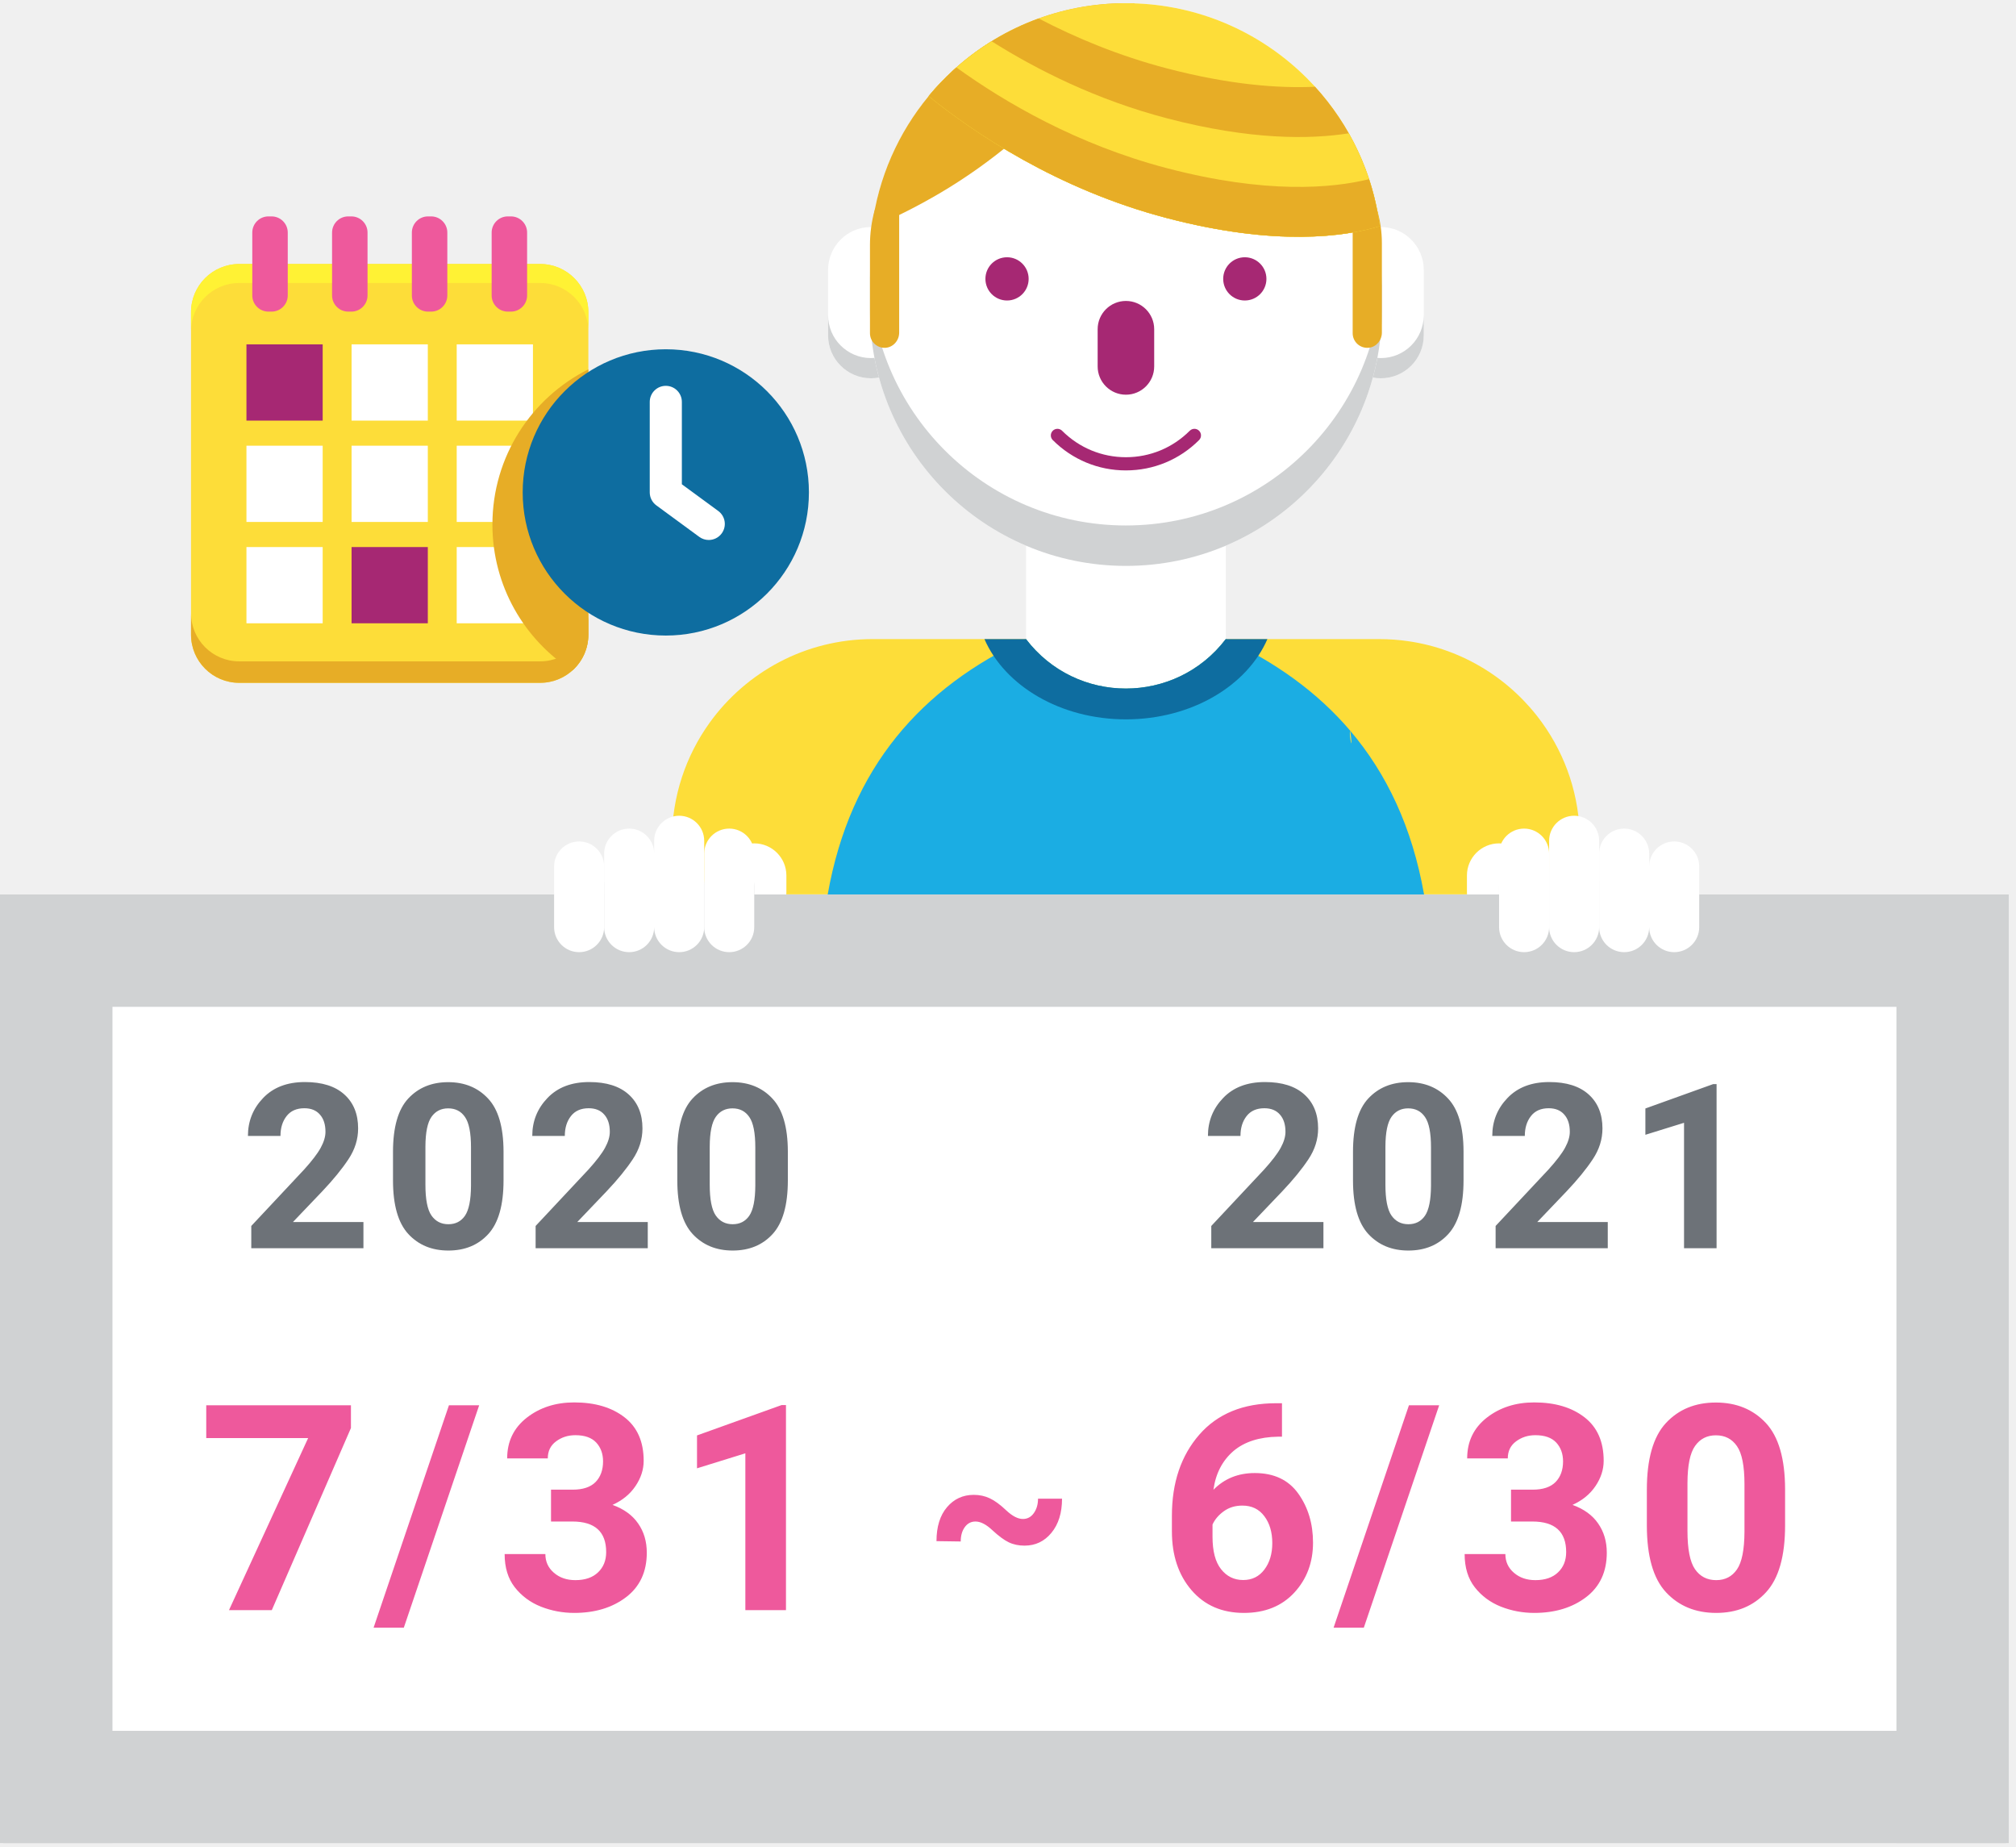
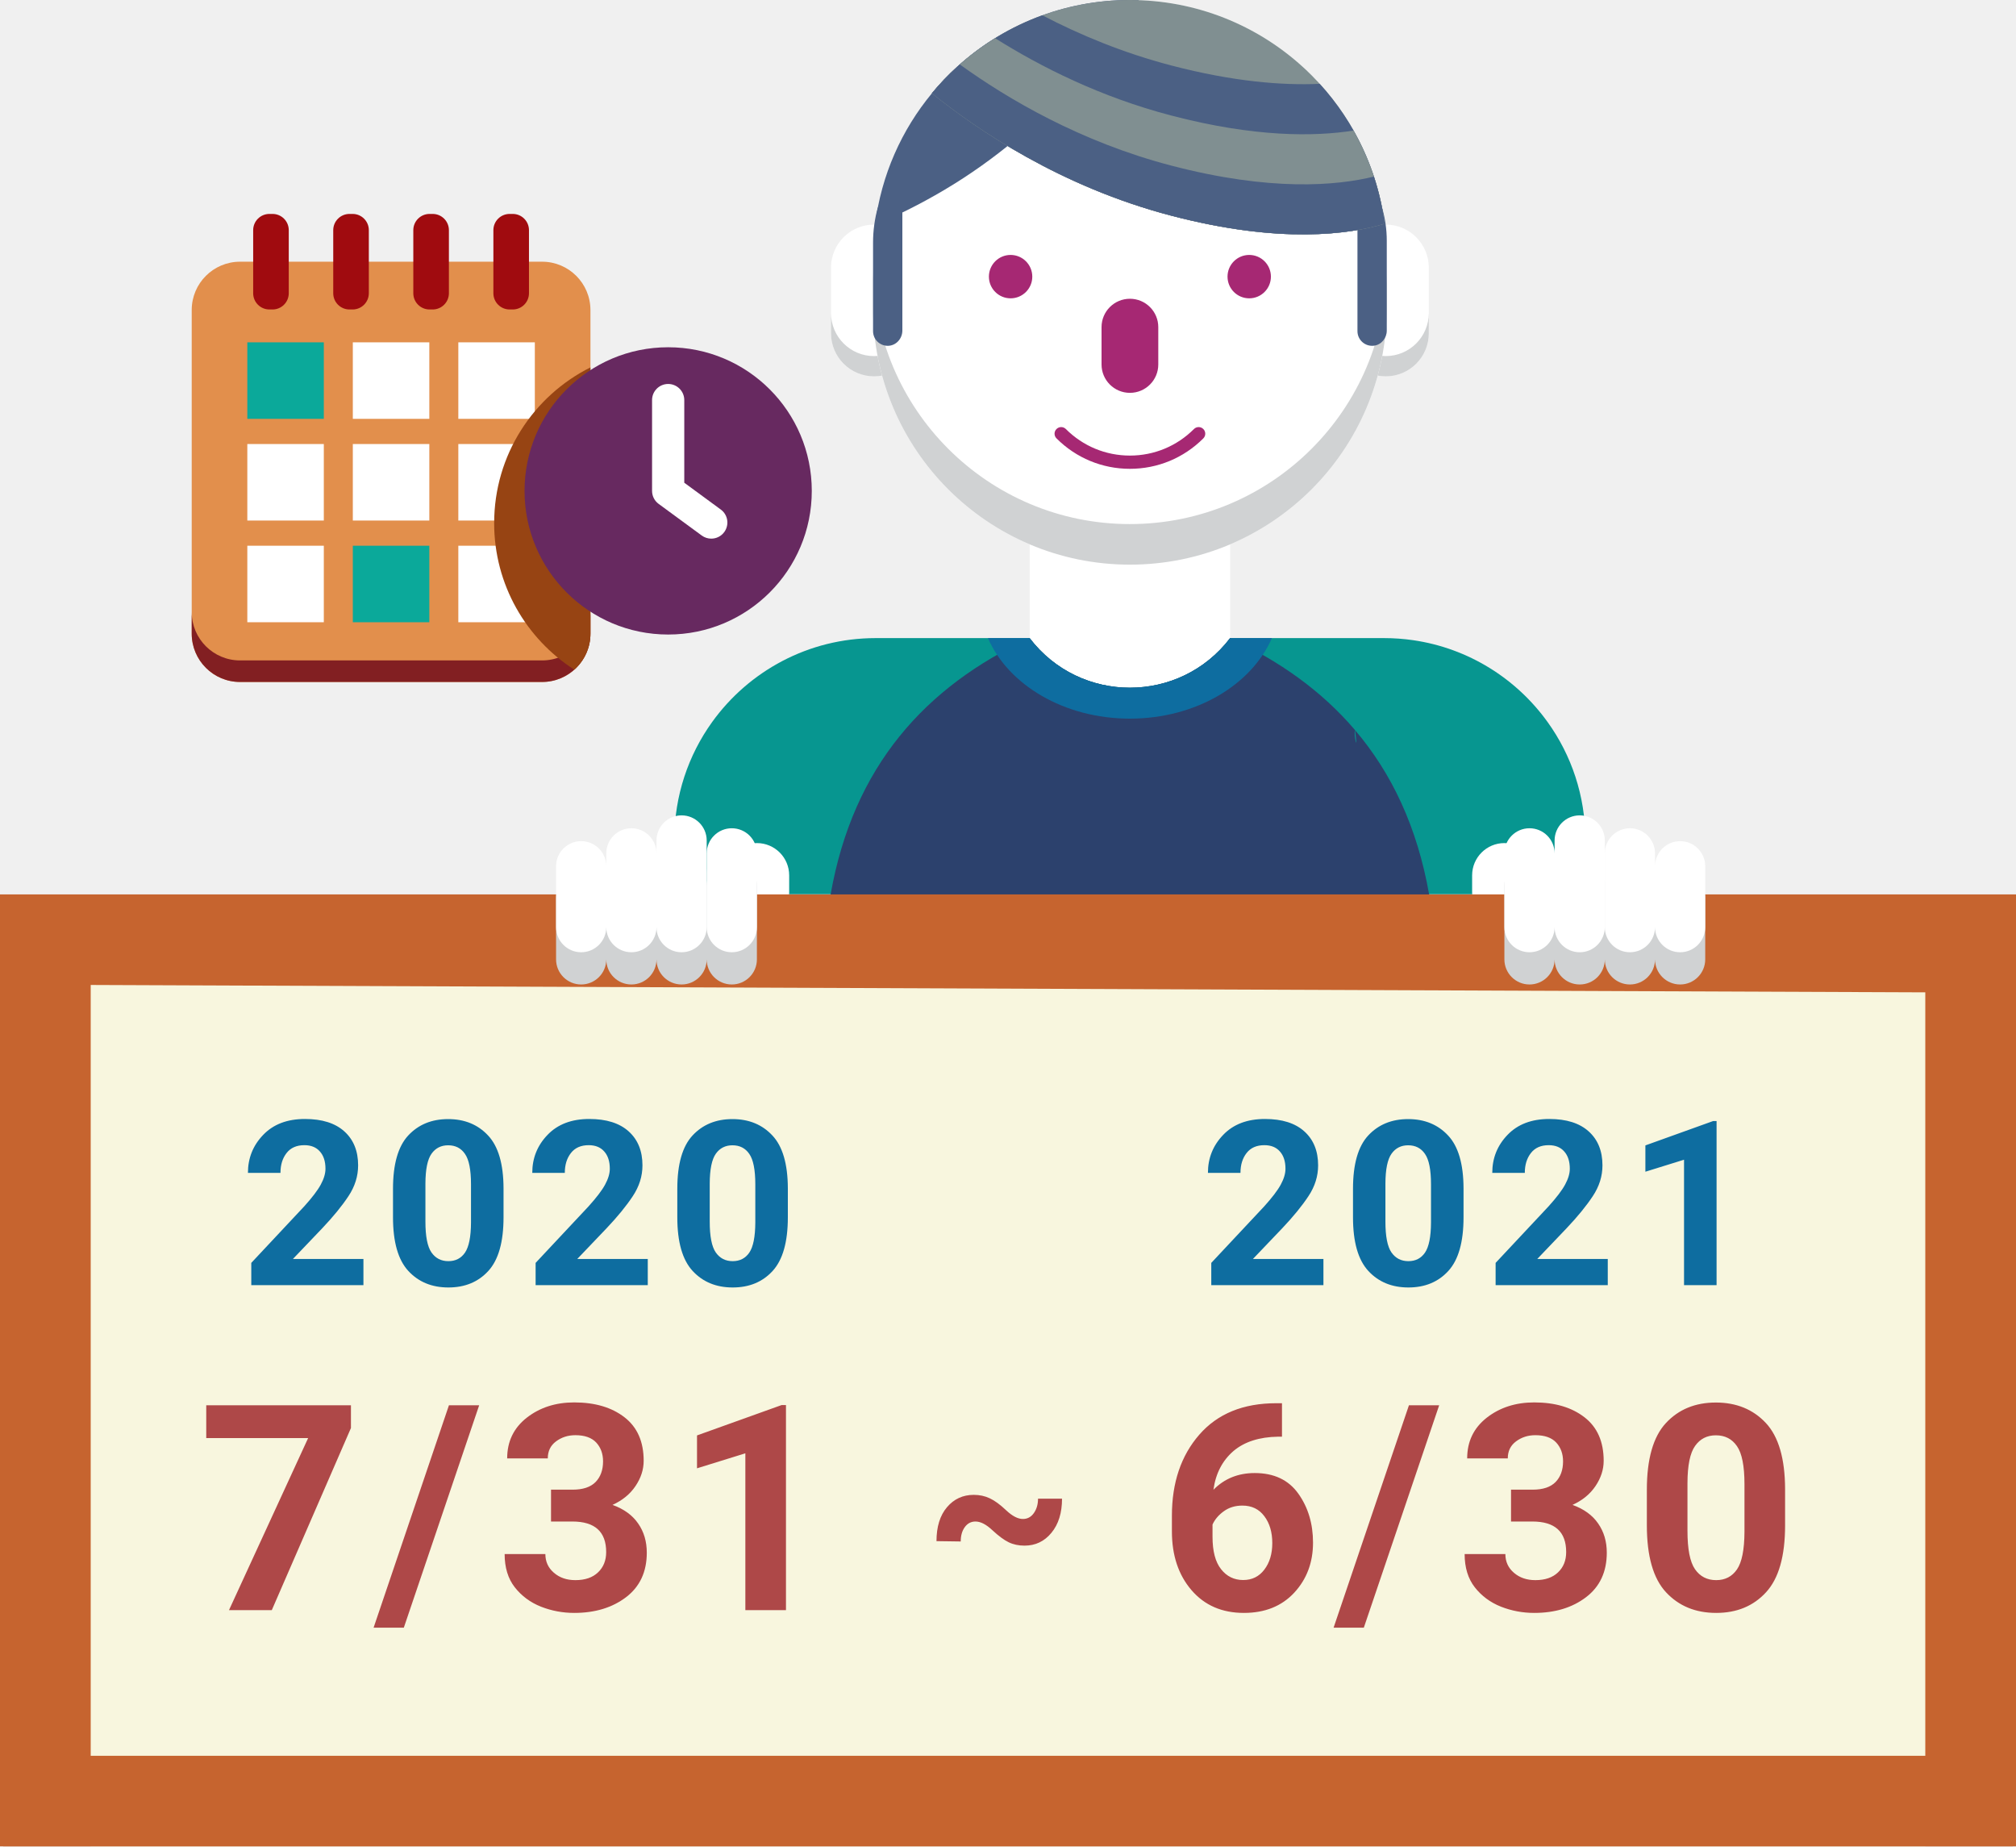
<svg xmlns="http://www.w3.org/2000/svg" xmlns:xlink="http://www.w3.org/1999/xlink" width="273" height="250" viewBox="0 0 273 250">
  <defs>
-     <path id="prefix__a" d="M0.417 0.431L69.738 0.431 69.738 76.615 0.417 76.615z" />
-     <path id="prefix__c" d="M0.252 0.431L35.842 0.431 35.842 30.748 0.252 30.748z" />
-     <path id="prefix__e" d="M0.1 0.431L61.19 0.431 61.19 32.059 0.1 32.059z" />
-     <path id="prefix__g" d="M0 0.216L272.037 0.216 272.037 128.696 0 128.696z" />
-     <path id="prefix__i" d="M0 249.569L272.037 249.569 272.037 0.435 0 0.435z" />
+     <path id="prefix__a" d="M0.226 0L69.792 0 69.792 76.449 0.226 76.449z" />
+     <path id="prefix__c" d="M0.497 0L36.212 0 36.212 30.422 0.497 30.422z" />
+     <path id="prefix__e" d="M0.198 0L61.504 0 61.504 31.738 0.198 31.738z" />
+     <path id="prefix__g" d="M0 0.074L273 0.074 273 129 0 129z" />
+     <path id="prefix__i" d="M0 250L273 250 273 0 0 0z" />
  </defs>
  <g fill="none" fill-rule="evenodd">
-     <path fill="#FDDD39" d="M213.94 116.044v20.084c-2.64 3.07-5.509 5.939-8.578 8.582l-.07.06c-3.12 2.68-6.451 5.13-9.96 7.32-.816.51-1.645 1.006-2.482 1.487-.003.003-.005.003-.011.006-1.548.892-3.127 1.734-4.738 2.523h-.003c-6.555 3.212-13.603 5.563-21.003 6.91-1.866.34-3.752.616-5.661.825-.737.08-1.473.152-2.215.212-2.17.18-4.366.273-6.581.279h-.35c-2.201-.006-4.382-.098-6.538-.276-.008 0-.02 0-.031-.003-.743-.06-1.48-.132-2.216-.212-1.932-.212-3.84-.49-5.73-.837-7.377-1.35-14.405-3.697-20.937-6.898-1.614-.792-3.199-1.634-4.75-2.526-.836-.484-1.664-.98-2.481-1.49-3.535-2.204-6.885-4.675-10.03-7.38-3.069-2.643-5.938-5.512-8.578-8.582v-22.43c0-5.917 1.892-11.388 5.102-15.851 4.933-6.853 12.98-11.319 22.07-11.319h68.59c1.345 0 2.666.098 3.959.287 7.446 1.086 13.912 5.194 18.114 11.04 3.207 4.458 5.094 9.93 5.094 15.842v2.347h.014z" />
-     <path fill="#FFF" d="M112.087 121.089v32.491c-.837-.484-1.665-.98-2.482-1.49-3.534-2.205-6.885-4.675-10.03-7.38-3.069-2.643-5.938-5.512-8.578-8.582v-15.04h21.09zM213.94 121.089v15.039c-2.64 3.07-5.509 5.939-8.578 8.581l-.07.06c-3.12 2.68-6.451 5.131-9.96 7.32-.816.511-1.645 1.007-2.482 1.489v-32.49h21.09zM117.946 51.217c-3.209 0-5.81-2.602-5.81-5.81v-8.859c0-3.21 2.601-5.81 5.81-5.81 3.21 0 5.81 2.6 5.81 5.81v8.858c0 3.21-2.6 5.81-5.81 5.81" />
-     <path fill="#D0D2D3" d="M117.946 48.48c-3.209 0-5.81-2.602-5.81-5.811v2.737c0 3.21 2.601 5.81 5.81 5.81 3.21 0 5.81-2.6 5.81-5.81V42.67c0 3.21-2.6 5.81-5.81 5.81" />
-     <path fill="#FFF" d="M186.991 51.217c-3.209 0-5.81-2.602-5.81-5.81v-8.859c0-3.21 2.601-5.81 5.81-5.81 3.21 0 5.81 2.6 5.81 5.81v8.858c0 3.21-2.6 5.81-5.81 5.81" />
-     <path fill="#D0D2D3" d="M186.991 48.48c-3.209 0-5.81-2.602-5.81-5.811v2.737c0 3.21 2.601 5.81 5.81 5.81 3.21 0 5.81-2.6 5.81-5.81V42.67c0 3.21-2.6 5.81-5.81 5.81" />
-     <path fill="#FFF" d="M138.946 68.165v18.363h-.01l.003.003c6.808 8.928 20.246 8.926 27.052-.003V68.165h-27.045z" />
-     <g transform="translate(117.391 .004)">
+     <path fill="#079690" d="M214.697 116.012v20.153c-2.648 3.08-5.528 5.959-8.608 8.61l-.07.062c-3.132 2.689-6.474 5.148-9.995 7.345-.82.512-1.651 1.01-2.491 1.493-.003.003-.005.003-.011.006-1.554.894-3.138 1.74-4.755 2.53h-.003c-6.578 3.225-13.651 5.584-21.078 6.935-1.872.343-3.764.618-5.68.828-.74.08-1.48.153-2.224.213-2.177.18-4.38.274-6.604.28h-.351c-2.21-.006-4.398-.1-6.561-.277-.008 0-.02 0-.031-.003-.746-.06-1.484-.132-2.224-.213-1.94-.212-3.854-.491-5.75-.84-7.403-1.354-14.456-3.71-21.011-6.922-1.62-.794-3.21-1.64-4.766-2.534-.84-.486-1.671-.984-2.491-1.496-3.547-2.212-6.91-4.691-10.065-7.406-3.08-2.652-5.96-5.531-8.608-8.611v-22.51c0-5.935 1.898-11.426 5.119-15.904 4.95-6.877 13.028-11.358 22.148-11.358h68.834c1.349 0 2.675.098 3.972.288 7.473 1.09 13.962 5.21 18.179 11.079 3.219 4.472 5.11 9.963 5.11 15.896v2.356h.015z" />
+     <path fill="#FFF" d="M112.484 121.074v32.604c-.84-.486-1.671-.984-2.491-1.496-3.547-2.212-6.91-4.691-10.064-7.406-3.081-2.652-5.96-5.531-8.61-8.611v-15.091h21.165zM214.697 121.074v15.09c-2.648 3.08-5.528 5.96-8.608 8.612l-.07.06c-3.132 2.69-6.474 5.149-9.995 7.346-.82.512-1.651 1.01-2.491 1.493v-32.601h21.164zM118.364 50.958c-3.221 0-5.832-2.61-5.832-5.83v-8.889c0-3.22 2.611-5.83 5.832-5.83 3.22 0 5.831 2.61 5.831 5.83v8.888c0 3.221-2.611 5.831-5.831 5.831" />
+     <path fill="#D0D2D3" d="M118.364 48.212c-3.22 0-5.832-2.61-5.832-5.831v2.747c0 3.22 2.612 5.83 5.832 5.83 3.22 0 5.831-2.61 5.831-5.83V42.38c0 3.22-2.61 5.83-5.831 5.83" />
+     <path fill="#FFF" d="M187.654 50.958h-.001c-3.221 0-5.831-2.61-5.831-5.83v-8.889c0-3.22 2.61-5.83 5.831-5.83h.001c3.22 0 5.831 2.61 5.831 5.83v8.888c0 3.221-2.611 5.831-5.831 5.831" />
+     <path fill="#D0D2D3" d="M187.653 48.212c-3.221 0-5.831-2.61-5.831-5.831v2.747c0 3.22 2.61 5.83 5.831 5.83 3.221 0 5.832-2.61 5.832-5.83V42.38c0 3.22-2.611 5.83-5.832 5.83" />
+     <path fill="#FFF" d="M139.438 67.966v18.426h-.01l.003.004c6.833 8.958 20.318 8.957 27.148-.004V67.966h-27.141z" />
+     <g transform="translate(118)">
      <mask id="prefix__b" fill="#fff">
        <use xlink:href="#prefix__a" />
      </mask>
-       <path fill="#FFF" d="M1.062 28.42c1.125-5.778 3.685-11.044 7.3-15.408 1.043-1.267 2.177-2.452 3.39-3.556C17.909 3.846 26.092.43 35.077.43c.399 0 .8.007 1.2.024.135 0 .27.006.401.013 8.937.405 16.986 4.192 22.91 10.116 5.276 5.275 8.86 12.25 9.863 20.032.189 1.466.287 2.959.287 4.475v6.864c0 19.143-15.517 34.66-34.66 34.66-19.141 0-34.66-15.517-34.66-34.66V35.09c0-1.473.09-2.921.27-4.343l.374-2.327z" mask="url(#prefix__b)" />
+       <path fill="#FFF" d="M.873 28.087c1.129-5.8 3.698-11.083 7.325-15.462 1.047-1.271 2.186-2.46 3.403-3.57C17.78 3.428 25.993 0 35.009 0c.4 0 .803.007 1.203.024.136 0 .27.007.403.014 8.969.406 17.046 4.206 22.99 10.15 5.295 5.295 8.892 12.293 9.899 20.102.189 1.47.288 2.969.288 4.49v6.888c0 19.21-15.571 34.78-34.783 34.78-19.21 0-34.783-15.57-34.783-34.78V34.78c0-1.478.09-2.932.27-4.36l.377-2.334z" mask="url(#prefix__b)" />
    </g>
-     <path fill="#D0D2D3" d="M152.469 71.145c-19.14 0-34.66-15.517-34.66-34.66v5.473c0 19.144 15.52 34.66 34.66 34.66 19.144 0 34.66-15.516 34.66-34.66v-5.474c0 19.144-15.516 34.66-34.66 34.66" />
-     <path fill="#E7AD26" d="M118.453 28.425h3.31v16.61c0 1.083-.836 2.026-1.92 2.057-1.12.03-2.035-.866-2.035-1.976v-11.95c0-1.602.217-3.197.645-4.741M187.129 32.907v12.14c0 1.005-.722 1.902-1.72 2.029-1.207.153-2.235-.783-2.235-1.96V28.424h3.313c.425 1.456.642 2.966.642 4.483" />
-     <g transform="translate(117.826 .004)">
+     <path fill="#D0D2D3" d="M153.008 70.956c-19.208 0-34.783-15.57-34.783-34.782v5.493c0 19.212 15.576 34.781 34.784 34.781 19.212 0 34.783-15.57 34.783-34.78v-5.493c0 19.21-15.572 34.78-34.784 34.78" />
+     <path fill="#4B6084" d="M118.873 28.087h3.322v16.668c0 1.087-.84 2.034-1.926 2.064-1.125.03-2.043-.87-2.043-1.982V32.846c0-1.61.217-3.21.647-4.76M187.792 32.585v12.181c0 1.01-.725 1.91-1.727 2.037-1.21.154-2.242-.786-2.242-1.967v-16.75h3.324c.428 1.462.645 2.977.645 4.5" />
+     <g transform="translate(118)">
      <mask id="prefix__d" fill="#fff">
        <use xlink:href="#prefix__c" />
      </mask>
-       <path fill="#E7AD26" d="M35.842.454c-3.506 5.472-12.197 17.3-26.27 25.62-3.389 1.998-6.5 3.525-9.32 4.674.004-.004.004-.01.004-.014.837-6.687 3.58-12.784 7.67-17.722 1.044-1.266 2.179-2.452 3.391-3.556C17.474 3.846 25.658.43 34.642.43c.4 0 .8.007 1.2.023" mask="url(#prefix__d)" />
+       <path fill="#4B6084" d="M36.212.024c-3.518 5.49-12.24 17.36-26.363 25.708-3.4 2.006-6.522 3.538-9.352 4.69.004-.003.004-.01.004-.013.84-6.711 3.592-12.83 7.697-17.784 1.047-1.271 2.186-2.46 3.403-3.57C17.78 3.428 25.993 0 35.009 0c.4 0 .803.007 1.203.024" mask="url(#prefix__d)" />
    </g>
-     <g transform="translate(125.652 .004)">
+     <g transform="translate(126)">
      <mask id="prefix__f" fill="#fff">
        <use xlink:href="#prefix__e" />
      </mask>
-       <path fill="#FDDD39" d="M61.19 30.616c-4.719 1.429-14.017 2.776-28.784-1.084C17.474 25.63 6.142 17.892.1 13.012c1.044-1.266 2.178-2.452 3.391-3.556C9.648 3.846 17.832.43 26.816.43c.534 0 1.071.01 1.602.037 8.937.405 16.985 4.192 22.91 10.116 5.275 5.276 8.858 12.25 9.862 20.032" mask="url(#prefix__f)" />
+       <path fill="#808F91" d="M61.504 30.29c-4.735 1.434-14.066 2.786-28.885-1.088C17.633 25.288 6.262 17.522.198 12.625c1.047-1.271 2.186-2.46 3.403-3.57C9.78 3.428 17.993 0 27.009 0c.536 0 1.075.01 1.606.038 8.969.406 17.046 4.206 22.992 10.15 5.293 5.294 8.89 12.293 9.897 20.102" mask="url(#prefix__f)" />
    </g>
-     <path fill="#E7AD26" d="M158.058 9.27c-6.538-1.708-12.386-4.152-17.402-6.77-4.297 1.558-8.199 3.94-11.513 6.96-1.212 1.104-2.347 2.29-3.39 3.556 6.041 4.88 17.373 12.619 32.305 16.52 14.767 3.86 24.066 2.513 28.784 1.084-.931-7.226-4.09-13.753-8.76-18.873-5.021.227-11.64-.285-20.024-2.477" />
-     <path fill="#FDDD39" d="M158.058 16.026c-9.547-2.495-17.618-6.557-23.78-10.438-1.832 1.132-3.55 2.428-5.135 3.872-1.212 1.104-2.347 2.29-3.39 3.556 6.041 4.881 17.373 12.619 32.305 16.52 14.767 3.86 24.066 2.513 28.784 1.084-.583-4.522-2.042-8.768-4.193-12.57-5.295.834-13.36.912-24.59-2.024" />
-     <path fill="#E7AD26" d="M158.058 22.78c-12.25-3.2-22.074-8.981-28.544-13.65-.124.11-.249.218-.37.33-1.213 1.104-2.348 2.29-3.392 3.556 6.042 4.881 17.374 12.618 32.306 16.52 14.767 3.86 24.066 2.512 28.784 1.084-.283-2.192-.777-4.316-1.448-6.36-5.062 1.24-13.953 2.02-27.336-1.48" />
-     <path fill="#A62873" d="M152.469 53.439c-2.115 0-3.829-1.714-3.829-3.829v-5.036c0-2.115 1.714-3.828 3.829-3.828 2.114 0 3.828 1.713 3.828 3.828v5.036c0 2.115-1.714 3.829-3.828 3.829M139.296 37.758c0 1.617-1.31 2.927-2.927 2.927s-2.927-1.31-2.927-2.927 1.31-2.927 2.927-2.927 2.927 1.31 2.927 2.927M171.495 37.758c0 1.617-1.31 2.927-2.927 2.927-1.616 0-2.927-1.31-2.927-2.927s1.31-2.927 2.927-2.927 2.927 1.31 2.927 2.927M152.469 63.69c-3.74 0-7.259-1.46-9.907-4.107-.349-.35-.349-.914 0-1.263.349-.349.914-.349 1.263 0 2.31 2.31 5.38 3.583 8.644 3.583 3.263 0 6.332-1.272 8.643-3.583.349-.349.914-.349 1.263 0 .348.349.348.913 0 1.263-2.649 2.647-6.166 4.106-9.906 4.106" />
-     <path fill="#EE599C" d="M152.469 160.286L152.453 160.304 152.459 160.323 152.47 160.287z" />
-     <path fill="#1BADE3" d="M182.836 98.927c.496 3.483-.22.667 0-.002-4.469-5.245-10.164-9.299-16.845-12.397-6.807 8.929-20.244 8.93-27.052.003l-.002-.003c-14.084 6.533-23.8 17.307-26.85 34.561v32.491c1.55.892 3.135 1.734 4.75 2.526 6.53 3.2 13.56 5.548 20.937 6.898 1.888.347 3.797.625 5.73.837.736.08 1.472.152 2.215.212.011.003.023.003.031.003l5.027.21 1.51.06v.014h.027l.152-.008h.002l.147.008h.022v-.014l1.523-.064 5.058-.209c.743-.06 1.48-.132 2.216-.212 1.91-.209 3.795-.484 5.66-.825 7.401-1.347 14.45-3.698 21.004-6.91h.003c1.61-.79 3.19-1.631 4.738-2.523v-32.494c-1.602-9.07-5.049-16.348-10.003-22.162" />
-     <path fill="#0E6DA0" d="M192.85 153.577l-.011-25.411-.003-7.077-4.735 35.016c1.61-.788 3.19-1.63 4.738-2.522l.011-.006zM116.836 156.105c-1.613-.79-3.199-1.633-4.75-2.525V121.09l4.75 35.016zM165.99 86.528c-6.806 8.929-20.243 8.93-27.051.003l-.002-.003h-5.627c2.752 6.325 10.287 10.867 19.158 10.867 8.872 0 16.407-4.542 19.16-10.867h-5.638z" />
-     <path fill="#FFF" d="M97.782 118.54v2.283c0 2.404 1.95 4.354 4.354 4.354 2.405 0 4.354-1.95 4.354-4.354v-2.284c0-2.404-1.95-4.354-4.354-4.354s-4.354 1.95-4.354 4.354M207.354 118.54v2.283c0 2.404-1.949 4.354-4.353 4.354-2.405 0-4.354-1.95-4.354-4.354v-2.284c0-2.404 1.95-4.354 4.354-4.354s4.353 1.95 4.353 4.354" />
-     <g transform="translate(0 120.873)">
+     <path fill="#4B6084" d="M158.618 8.866c-6.562-1.714-12.43-4.167-17.464-6.793-4.313 1.563-8.228 3.953-11.554 6.983-1.216 1.108-2.356 2.298-3.403 3.57 6.064 4.896 17.436 12.661 32.421 16.576 14.82 3.874 24.15 2.521 28.885 1.088-.934-7.25-4.104-13.8-8.79-18.939-5.04.228-11.682-.285-20.095-2.485" />
+     <path fill="#808F91" d="M158.618 15.645c-9.58-2.503-17.68-6.58-23.865-10.474-1.838 1.136-3.563 2.437-5.153 3.885-1.216 1.109-2.356 2.298-3.403 3.569 6.064 4.897 17.436 12.663 32.421 16.577 14.82 3.874 24.15 2.522 28.885 1.088-.585-4.537-2.049-8.798-4.208-12.613-5.314.837-13.407.914-24.677-2.032" />
+     <path fill="#4B6084" d="M158.618 22.423c-12.293-3.21-22.152-9.013-28.646-13.698-.125.11-.249.22-.372.331-1.216 1.108-2.356 2.298-3.403 3.57 6.064 4.896 17.436 12.661 32.421 16.576 14.82 3.874 24.15 2.521 28.885 1.088-.283-2.2-.779-4.33-1.454-6.382-5.079 1.244-14.002 2.026-27.43-1.485" />
+     <path fill="#A62873" d="M153.008 53.188c-2.121 0-3.841-1.72-3.841-3.842v-5.054c0-2.122 1.72-3.842 3.841-3.842 2.123 0 3.843 1.72 3.843 3.842v5.054c0 2.122-1.72 3.842-3.843 3.842M139.79 37.453c0 1.623-1.316 2.938-2.939 2.938-1.622 0-2.937-1.315-2.937-2.938 0-1.622 1.315-2.937 2.937-2.937 1.623 0 2.938 1.315 2.938 2.937M172.102 37.453c0 1.623-1.314 2.938-2.938 2.938-1.622 0-2.937-1.315-2.937-2.938 0-1.622 1.315-2.937 2.937-2.937 1.624 0 2.938 1.315 2.938 2.937M153.008 63.474c-3.752 0-7.284-1.464-9.94-4.121-.352-.35-.352-.917 0-1.267.349-.35.916-.35 1.266 0 2.32 2.319 5.4 3.596 8.674 3.596 3.274 0 6.355-1.277 8.674-3.596.35-.35.918-.35 1.268 0s.35.917 0 1.267c-2.657 2.657-6.188 4.121-9.941 4.121" />
+     <path fill="#F23E23" d="M153.008 160.407L152.993 160.425 152.999 160.445 153.01 160.408z" />
+     <path fill="#2C416D" d="M183.483 98.834c.498 3.495-.22.67 0-.002-4.484-5.264-10.199-9.33-16.904-12.439-6.832 8.96-20.316 8.961-27.148.003l-.002-.003c-14.134 6.554-23.885 17.366-26.945 34.68v32.604c1.556.895 3.146 1.74 4.766 2.534 6.555 3.213 13.608 5.568 21.011 6.923 1.896.348 3.811.627 5.75.84.74.08 1.478.152 2.223.213.012.002.023.002.032.002l5.045.21 1.516.061v.014h.026l.152-.008h.003l.147.008h.023v-.014l1.527-.063 5.077-.21c.745-.06 1.484-.133 2.223-.213 1.916-.21 3.81-.486 5.681-.828 7.427-1.352 14.5-3.71 21.078-6.935h.003c1.616-.79 3.201-1.636 4.755-2.53v-32.608c-1.607-9.102-5.067-16.405-10.039-22.239" />
+     <path fill="#0E6DA0" d="M193.533 153.675l-.011-25.5-.003-7.101-4.752 35.138c1.617-.791 3.202-1.637 4.755-2.531l.01-.006zM117.25 156.211c-1.62-.793-3.21-1.639-4.766-2.534v-32.604l4.766 35.138zM166.578 86.393c-6.83 8.959-20.314 8.961-27.147.003l-.002-.003h-5.647c2.762 6.346 10.324 10.904 19.227 10.904 8.902 0 16.465-4.558 19.226-10.904h-5.657z" />
+     <path fill="#FFF" d="M98.129 118.515v2.291c0 2.413 1.956 4.369 4.369 4.369s4.369-1.956 4.369-4.369v-2.291c0-2.413-1.956-4.369-4.368-4.369h-.001c-2.413 0-4.37 1.956-4.37 4.369M208.089 118.515v2.291c0 2.413-1.957 4.369-4.37 4.369-2.412 0-4.368-1.956-4.368-4.369v-2.291c0-2.413 1.956-4.369 4.369-4.369 2.412 0 4.369 1.956 4.369 4.369" />
+     <g transform="translate(0 121)">
      <mask id="prefix__h" fill="#fff">
        <use xlink:href="#prefix__g" />
      </mask>
-       <path fill="#D0D2D3" d="M272.037.216v128.002c-.145.163-.284.32-.436.478H.435c-.151-.157-.29-.315-.435-.478V.216h272.037z" mask="url(#prefix__h)" />
+       <path fill="#C6642F" d="M273 .074v128.447c-.146.163-.285.321-.437.48H.437c-.151-.159-.291-.317-.437-.48V.074h273z" mask="url(#prefix__h)" />
    </g>
+     <path fill="#F8F6DE" d="M260.717 134.356L260.717 250 12.283 250 12.283 133.356z" />
+     <path fill="#D0D2D3" d="M99.098 116.502c-1.877 0-3.4 1.522-3.4 3.4v-1.745c0-1.878-1.522-3.4-3.399-3.4-1.878 0-3.4 1.522-3.4 3.4v1.745c0-1.878-1.522-3.4-3.4-3.4-1.877 0-3.399 1.522-3.399 3.4v1.745c0-1.878-1.523-3.4-3.4-3.4s-3.399 1.522-3.399 3.4v8.244c0 1.877 1.522 3.399 3.4 3.399 1.876 0 3.4-1.522 3.4-3.4 0 1.878 1.521 3.4 3.398 3.4 1.878 0 3.4-1.522 3.4-3.4 0 1.878 1.522 3.4 3.4 3.4 1.877 0 3.4-1.522 3.4-3.4 0 1.878 1.522 3.4 3.4 3.4 1.876 0 3.398-1.522 3.398-3.4v-9.988c0-1.878-1.522-3.4-3.399-3.4M227.517 118.248c-1.878 0-3.399 1.52-3.399 3.398v-1.745c0-1.877-1.523-3.4-3.4-3.4-1.878 0-3.4 1.522-3.4 3.4v-1.745c0-1.878-1.522-3.4-3.4-3.4s-3.399 1.522-3.399 3.4v1.745c0-1.877-1.523-3.4-3.4-3.4s-3.4 1.522-3.4 3.4v9.99c0 1.877 1.523 3.399 3.4 3.399s3.4-1.522 3.4-3.398c0 1.876 1.521 3.398 3.4 3.398 1.877 0 3.4-1.522 3.4-3.398 0 1.876 1.521 3.398 3.398 3.398 1.878 0 3.401-1.522 3.401-3.398 0 1.876 1.521 3.398 3.4 3.398 1.876 0 3.398-1.522 3.398-3.398v-8.245c0-1.879-1.522-3.4-3.399-3.4" />
+     <path fill="#FFF" d="M99.098 128.927c1.877 0 3.4-1.522 3.4-3.399v-9.989c0-1.878-1.523-3.4-3.4-3.4s-3.4 1.522-3.4 3.4v9.99c0 1.876 1.523 3.398 3.4 3.398" />
+     <path fill="#FFF" d="M92.299 128.927c1.877 0 3.399-1.522 3.399-3.399v-11.735c0-1.877-1.522-3.399-3.399-3.399s-3.4 1.522-3.4 3.4v11.734c0 1.877 1.523 3.4 3.4 3.4M85.5 128.927c1.877 0 3.399-1.522 3.399-3.399v-9.989c0-1.878-1.522-3.4-3.4-3.4-1.876 0-3.398 1.522-3.398 3.4v9.99c0 1.876 1.522 3.398 3.399 3.398M78.7 128.927c1.877 0 3.4-1.522 3.4-3.399v-8.244c0-1.878-1.523-3.4-3.4-3.4s-3.399 1.522-3.399 3.4v8.244c0 1.877 1.522 3.4 3.4 3.4M207.12 128.927h-.001c-1.877 0-3.4-1.522-3.4-3.399v-9.989c0-1.878 1.523-3.4 3.4-3.4 1.878 0 3.4 1.522 3.4 3.4v9.99c0 1.876-1.522 3.398-3.4 3.398M213.919 128.927c-1.878 0-3.4-1.522-3.4-3.399v-11.735c0-1.877 1.522-3.399 3.4-3.399s3.399 1.522 3.399 3.4v11.734c0 1.877-1.521 3.4-3.4 3.4" />
+     <path fill="#FFF" d="M220.718 128.927c-1.877 0-3.4-1.522-3.4-3.399v-9.989c0-1.878 1.522-3.4 3.4-3.4 1.877 0 3.4 1.522 3.4 3.4v9.99c0 1.876-1.523 3.398-3.4 3.398M227.517 128.927c-1.878 0-3.399-1.522-3.399-3.399v-8.244c0-1.878 1.521-3.4 3.4-3.4 1.877 0 3.398 1.522 3.398 3.4v8.244c0 1.877-1.52 3.4-3.399 3.4" />
    <mask id="prefix__j" fill="#fff">
      <use xlink:href="#prefix__i" />
    </mask>
-     <path fill="#FFF" d="M15.229 249.569L256.808 249.569 256.808 136.318 15.229 136.318z" mask="url(#prefix__j)" />
-     <path fill="#D0D2D3" d="M98.749 116.533c-1.871 0-3.388 1.517-3.388 3.388v-1.739c0-1.871-1.517-3.388-3.388-3.388-1.87 0-3.387 1.517-3.387 3.388v1.74c0-1.872-1.517-3.389-3.388-3.389s-3.388 1.517-3.388 3.388v1.74c0-1.872-1.516-3.388-3.388-3.388-1.87 0-3.387 1.516-3.387 3.387v8.216c0 1.87 1.517 3.387 3.387 3.387 1.872 0 3.388-1.517 3.388-3.387 0 1.87 1.517 3.387 3.388 3.387s3.388-1.517 3.388-3.387c0 1.87 1.516 3.387 3.387 3.387s3.388-1.517 3.388-3.387c0 1.87 1.517 3.387 3.388 3.387 1.87 0 3.387-1.517 3.387-3.387v-9.955c0-1.871-1.517-3.388-3.387-3.388M226.714 118.273c-1.87 0-3.387 1.516-3.387 3.387v-1.739c0-1.871-1.517-3.388-3.388-3.388s-3.388 1.517-3.388 3.388v-1.739c0-1.871-1.516-3.388-3.387-3.388s-3.388 1.517-3.388 3.388v1.74c0-1.872-1.517-3.389-3.388-3.389-1.87 0-3.388 1.517-3.388 3.388v9.955c0 1.87 1.517 3.387 3.388 3.387s3.388-1.517 3.388-3.387c0 1.87 1.517 3.387 3.388 3.387 1.87 0 3.387-1.517 3.387-3.387 0 1.87 1.517 3.387 3.388 3.387s3.388-1.517 3.388-3.387c0 1.87 1.517 3.387 3.387 3.387 1.871 0 3.388-1.517 3.388-3.387v-8.216c0-1.87-1.517-3.387-3.388-3.387" mask="url(#prefix__j)" />
-     <path fill="#FFF" d="M98.749 128.915c1.87 0 3.387-1.516 3.387-3.387v-9.955c0-1.87-1.517-3.388-3.387-3.388-1.871 0-3.388 1.517-3.388 3.388v9.955c0 1.87 1.517 3.387 3.388 3.387" mask="url(#prefix__j)" />
-     <path fill="#FFF" d="M91.973 128.915c1.871 0 3.388-1.516 3.388-3.387v-11.694c0-1.87-1.517-3.388-3.388-3.388-1.87 0-3.387 1.517-3.387 3.388v11.694c0 1.87 1.516 3.387 3.387 3.387M85.198 128.915c1.87 0 3.388-1.516 3.388-3.387v-9.955c0-1.87-1.517-3.388-3.388-3.388s-3.388 1.517-3.388 3.388v9.955c0 1.87 1.517 3.387 3.388 3.387" mask="url(#prefix__j)" />
-     <path fill="#FFF" d="M78.423 128.915c1.87 0 3.388-1.516 3.388-3.387v-8.216c0-1.87-1.517-3.387-3.388-3.387s-3.388 1.516-3.388 3.387v8.216c0 1.87 1.517 3.387 3.388 3.387M206.388 128.915c-1.87 0-3.387-1.516-3.387-3.387v-9.955c0-1.87 1.517-3.388 3.387-3.388 1.871 0 3.388 1.517 3.388 3.388v9.955c0 1.87-1.517 3.387-3.388 3.387" mask="url(#prefix__j)" />
-     <path fill="#FFF" d="M213.164 128.915c-1.871 0-3.388-1.516-3.388-3.387v-11.694c0-1.87 1.517-3.388 3.388-3.388 1.87 0 3.388 1.517 3.388 3.388v11.694c0 1.87-1.517 3.387-3.388 3.387" mask="url(#prefix__j)" />
-     <path fill="#FFF" d="M219.939 128.915c-1.871 0-3.388-1.516-3.388-3.387v-9.955c0-1.87 1.517-3.388 3.388-3.388 1.87 0 3.388 1.517 3.388 3.388v9.955c0 1.87-1.517 3.387-3.388 3.387M226.714 128.915c-1.87 0-3.387-1.516-3.387-3.387v-8.216c0-1.87 1.517-3.387 3.387-3.387 1.871 0 3.388 1.516 3.388 3.387v8.216c0 1.87-1.517 3.387-3.388 3.387" mask="url(#prefix__j)" />
-     <path fill="#D0D2D3" d="M0 249.569L272.037 249.569 272.037 234.34 0 234.34z" mask="url(#prefix__j)" />
-     <path fill="#FDDD39" d="M79.673 42.265v43.661c0 1.93-.839 3.666-2.174 4.861-1.152 1.03-2.678 1.661-4.347 1.661H32.39c-3.6 0-6.522-2.917-6.522-6.522v-43.66c0-3.6 2.922-6.522 6.522-6.522h40.76c3.6 0 6.522 2.921 6.522 6.521" mask="url(#prefix__j)" />
-     <path fill="#E7AD26" d="M73.152 89.541H32.39c-3.602 0-6.522-2.92-6.522-6.521v2.907c0 3.603 2.92 6.522 6.522 6.522h40.76c3.602 0 6.522-2.92 6.522-6.522V83.02c0 3.601-2.92 6.521-6.521 6.521" mask="url(#prefix__j)" />
-     <path fill="#FFF234" d="M73.152 35.745H32.39c-3.602 0-6.522 2.92-6.522 6.521v2.571c0-3.602 2.92-6.522 6.522-6.522h40.76c3.602 0 6.522 2.92 6.522 6.522v-2.57c0-3.602-2.92-6.522-6.521-6.522" mask="url(#prefix__j)" />
-     <path fill="#EE599C" d="M36.775 42.19h-.421c-1.21 0-2.19-.98-2.19-2.19v-8.511c0-1.21.98-2.19 2.19-2.19h.42c1.21 0 2.192.98 2.192 2.19v8.51c0 1.21-.981 2.192-2.191 2.192M47.58 42.19h-.422c-1.21 0-2.19-.98-2.19-2.19v-8.511c0-1.21.98-2.19 2.19-2.19h.421c1.21 0 2.191.98 2.191 2.19v8.51c0 1.21-.98 2.192-2.19 2.192M58.384 42.19h-.421c-1.21 0-2.19-.98-2.19-2.19v-8.511c0-1.21.98-2.19 2.19-2.19h.42c1.21 0 2.192.98 2.192 2.19v8.51c0 1.21-.981 2.192-2.191 2.192M69.189 42.19h-.421c-1.21 0-2.19-.98-2.19-2.19v-8.511c0-1.21.98-2.19 2.19-2.19h.42c1.21 0 2.191.98 2.191 2.19v8.51c0 1.21-.98 2.192-2.19 2.192" mask="url(#prefix__j)" />
-     <path fill="#A62873" d="M33.373 56.947L43.696 56.947 43.696 46.623 33.373 46.623z" mask="url(#prefix__j)" />
-     <path fill="#FFF" d="M47.61 56.947L57.933 56.947 57.933 46.623 47.61 46.623zM61.847 56.947L72.17 56.947 72.17 46.623 61.847 46.623zM33.373 70.668L43.696 70.668 43.696 60.345 33.373 60.345zM47.61 70.668L57.933 70.668 57.933 60.345 47.61 60.345zM61.847 70.668L72.17 70.668 72.17 60.345 61.847 60.345zM33.373 84.389L43.696 84.389 43.696 74.066 33.373 74.066z" mask="url(#prefix__j)" />
-     <path fill="#A62873" d="M47.61 84.389L57.933 84.389 57.933 74.066 47.61 74.066z" mask="url(#prefix__j)" />
-     <path fill="#FFF" d="M61.847 84.389L72.17 84.389 72.17 74.066 61.847 74.066z" mask="url(#prefix__j)" />
-     <path fill="#E7AD26" d="M79.673 50.004v35.922c0 1.93-.839 3.665-2.174 4.861-6.508-4.174-10.817-11.47-10.817-19.77 0-9.2 5.287-17.16 12.991-21.013" mask="url(#prefix__j)" />
-     <path fill="#0E6DA0" d="M109.54 66.668c0 10.703-8.676 19.38-19.38 19.38-10.702 0-19.379-8.677-19.379-19.38s8.677-19.38 19.38-19.38 19.38 8.677 19.38 19.38" mask="url(#prefix__j)" />
-     <path fill="#FFF" d="M95.976 73.109c-.446 0-.897-.137-1.284-.422l-5.817-4.267c-.558-.41-.888-1.06-.888-1.752V54.413c0-1.2.973-2.174 2.174-2.174s2.174.973 2.174 2.174v11.153l4.929 3.616c.968.71 1.177 2.07.466 3.038-.425.581-1.085.889-1.754.889" mask="url(#prefix__j)" />
-     <text fill="#6D7278" font-family="Roboto-Bold, Roboto" font-size="31.2" font-weight="bold" letter-spacing="1.352">
-       <tspan x="32.495" y="169">2020</tspan>
+     <path fill="#C6642F" d="M0 250L273 250 273 237.719 0 237.719z" mask="url(#prefix__j)" />
+     <path fill="#E28F4C" d="M79.956 41.976v43.813c0 1.937-.842 3.677-2.182 4.877-1.156 1.034-2.688 1.667-4.363 1.667H32.506c-3.613 0-6.545-2.928-6.545-6.544V41.976c0-3.613 2.932-6.544 6.545-6.544H73.41c3.613 0 6.545 2.931 6.545 6.544" mask="url(#prefix__j)" />
+     <path fill="#821F22" d="M73.41 89.416H32.507c-3.615 0-6.545-2.93-6.545-6.544v2.918c0 3.614 2.93 6.544 6.545 6.544H73.41c3.614 0 6.545-2.93 6.545-6.544v-2.918c0 3.614-2.931 6.544-6.545 6.544" mask="url(#prefix__j)" />
+     <path fill="#A00B0F" d="M36.905 41.9h-.422c-1.215 0-2.199-.983-2.199-2.197v-8.541c0-1.214.984-2.198 2.199-2.198h.422c1.214 0 2.198.984 2.198 2.198v8.54c0 1.215-.984 2.199-2.198 2.199M47.748 41.9h-.422c-1.214 0-2.2-.983-2.2-2.197v-8.541c0-1.214.986-2.198 2.2-2.198h.422c1.214 0 2.198.984 2.198 2.198v8.54c0 1.215-.984 2.199-2.198 2.199M58.59 41.9h-.422c-1.213 0-2.199-.983-2.199-2.197v-8.541c0-1.214.986-2.198 2.2-2.198h.422c1.213 0 2.198.984 2.198 2.198v8.54c0 1.215-.985 2.199-2.199 2.199M69.434 41.9h-.422c-1.215 0-2.2-.983-2.2-2.197v-8.541c0-1.214.985-2.198 2.2-2.198h.422c1.214 0 2.198.984 2.198 2.198v8.54c0 1.215-.984 2.199-2.198 2.199" mask="url(#prefix__j)" />
+     <path fill="#0BA99A" d="M33.491 56.708L43.85 56.708 43.85 46.349 33.491 46.349z" mask="url(#prefix__j)" />
+     <path fill="#FFF" d="M47.778 56.708L58.138 56.708 58.138 46.349 47.778 46.349zM62.065 56.708L72.425 56.708 72.425 46.349 62.065 46.349zM33.491 70.477L43.85 70.477 43.85 60.118 33.491 60.118zM47.778 70.477L58.138 70.477 58.138 60.118 47.778 60.118zM62.065 70.477L72.425 70.477 72.425 60.118 62.065 60.118zM33.491 84.246L43.85 84.246 43.85 73.887 33.491 73.887z" mask="url(#prefix__j)" />
+     <path fill="#0BA99A" d="M47.778 84.246L58.138 84.246 58.138 73.887 47.778 73.887z" mask="url(#prefix__j)" />
+     <path fill="#FFF" d="M62.065 84.246L72.425 84.246 72.425 73.887 62.065 73.887z" mask="url(#prefix__j)" />
+     <path fill="#974413" d="M79.956 49.742v36.047c0 1.937-.842 3.678-2.182 4.878-6.531-4.19-10.856-11.51-10.856-19.84 0-9.231 5.306-17.22 13.038-21.085" mask="url(#prefix__j)" />
+     <path fill="#672960" d="M109.929 66.463c0 10.74-8.708 19.447-19.45 19.447-10.74 0-19.447-8.707-19.447-19.447 0-10.74 8.708-19.447 19.448-19.447s19.449 8.706 19.449 19.447" mask="url(#prefix__j)" />
+     <path fill="#FFF" d="M96.316 72.927c-.448 0-.9-.138-1.289-.423l-5.837-4.282c-.56-.411-.89-1.064-.89-1.76V54.167c0-1.204.975-2.181 2.181-2.181 1.205 0 2.181.977 2.181 2.18v11.193l4.946 3.629c.972.712 1.181 2.077.468 3.049-.427.582-1.089.89-1.76.89" mask="url(#prefix__j)" />
+     <text fill="#0E6DA0" font-family="Roboto-Bold, Roboto" font-size="31.2" font-weight="bold" letter-spacing="1.352">
+       <tspan x="32.495" y="174">2020</tspan>
    </text>
-     <text fill="#EE599C" font-family="Roboto-Bold, Roboto" font-size="31.2" font-weight="bold" letter-spacing="1.352">
+     <text fill="#AE4848" font-family="Roboto-Bold, Roboto" font-size="31.2" font-weight="bold" letter-spacing="1.352">
      <tspan x="125.208" y="215">~</tspan>
    </text>
-     <text fill="#EE599C" font-family="Roboto-Bold, Roboto" font-size="39" font-weight="bold" letter-spacing="1.69">
+     <text fill="#AE4848" font-family="Roboto-Bold, Roboto" font-size="39" font-weight="bold" letter-spacing="1.69">
      <tspan x="26.773" y="218">7/31</tspan>
    </text>
-     <text fill="#EE599C" font-family="Roboto-Bold, Roboto" font-size="39" font-weight="bold" letter-spacing="1.69">
+     <text fill="#AE4848" font-family="Roboto-Bold, Roboto" font-size="39" font-weight="bold" letter-spacing="1.69">
      <tspan x="156.773" y="218">6/30</tspan>
    </text>
-     <text fill="#6D7278" font-family="Roboto-Bold, Roboto" font-size="31.2" font-weight="bold" letter-spacing="1.352">
-       <tspan x="162.495" y="169">2021</tspan>
+     <text fill="#0E6DA0" font-family="Roboto-Bold, Roboto" font-size="31.2" font-weight="bold" letter-spacing="1.352">
+       <tspan x="162.495" y="174">2021</tspan>
    </text>
  </g>
</svg>
